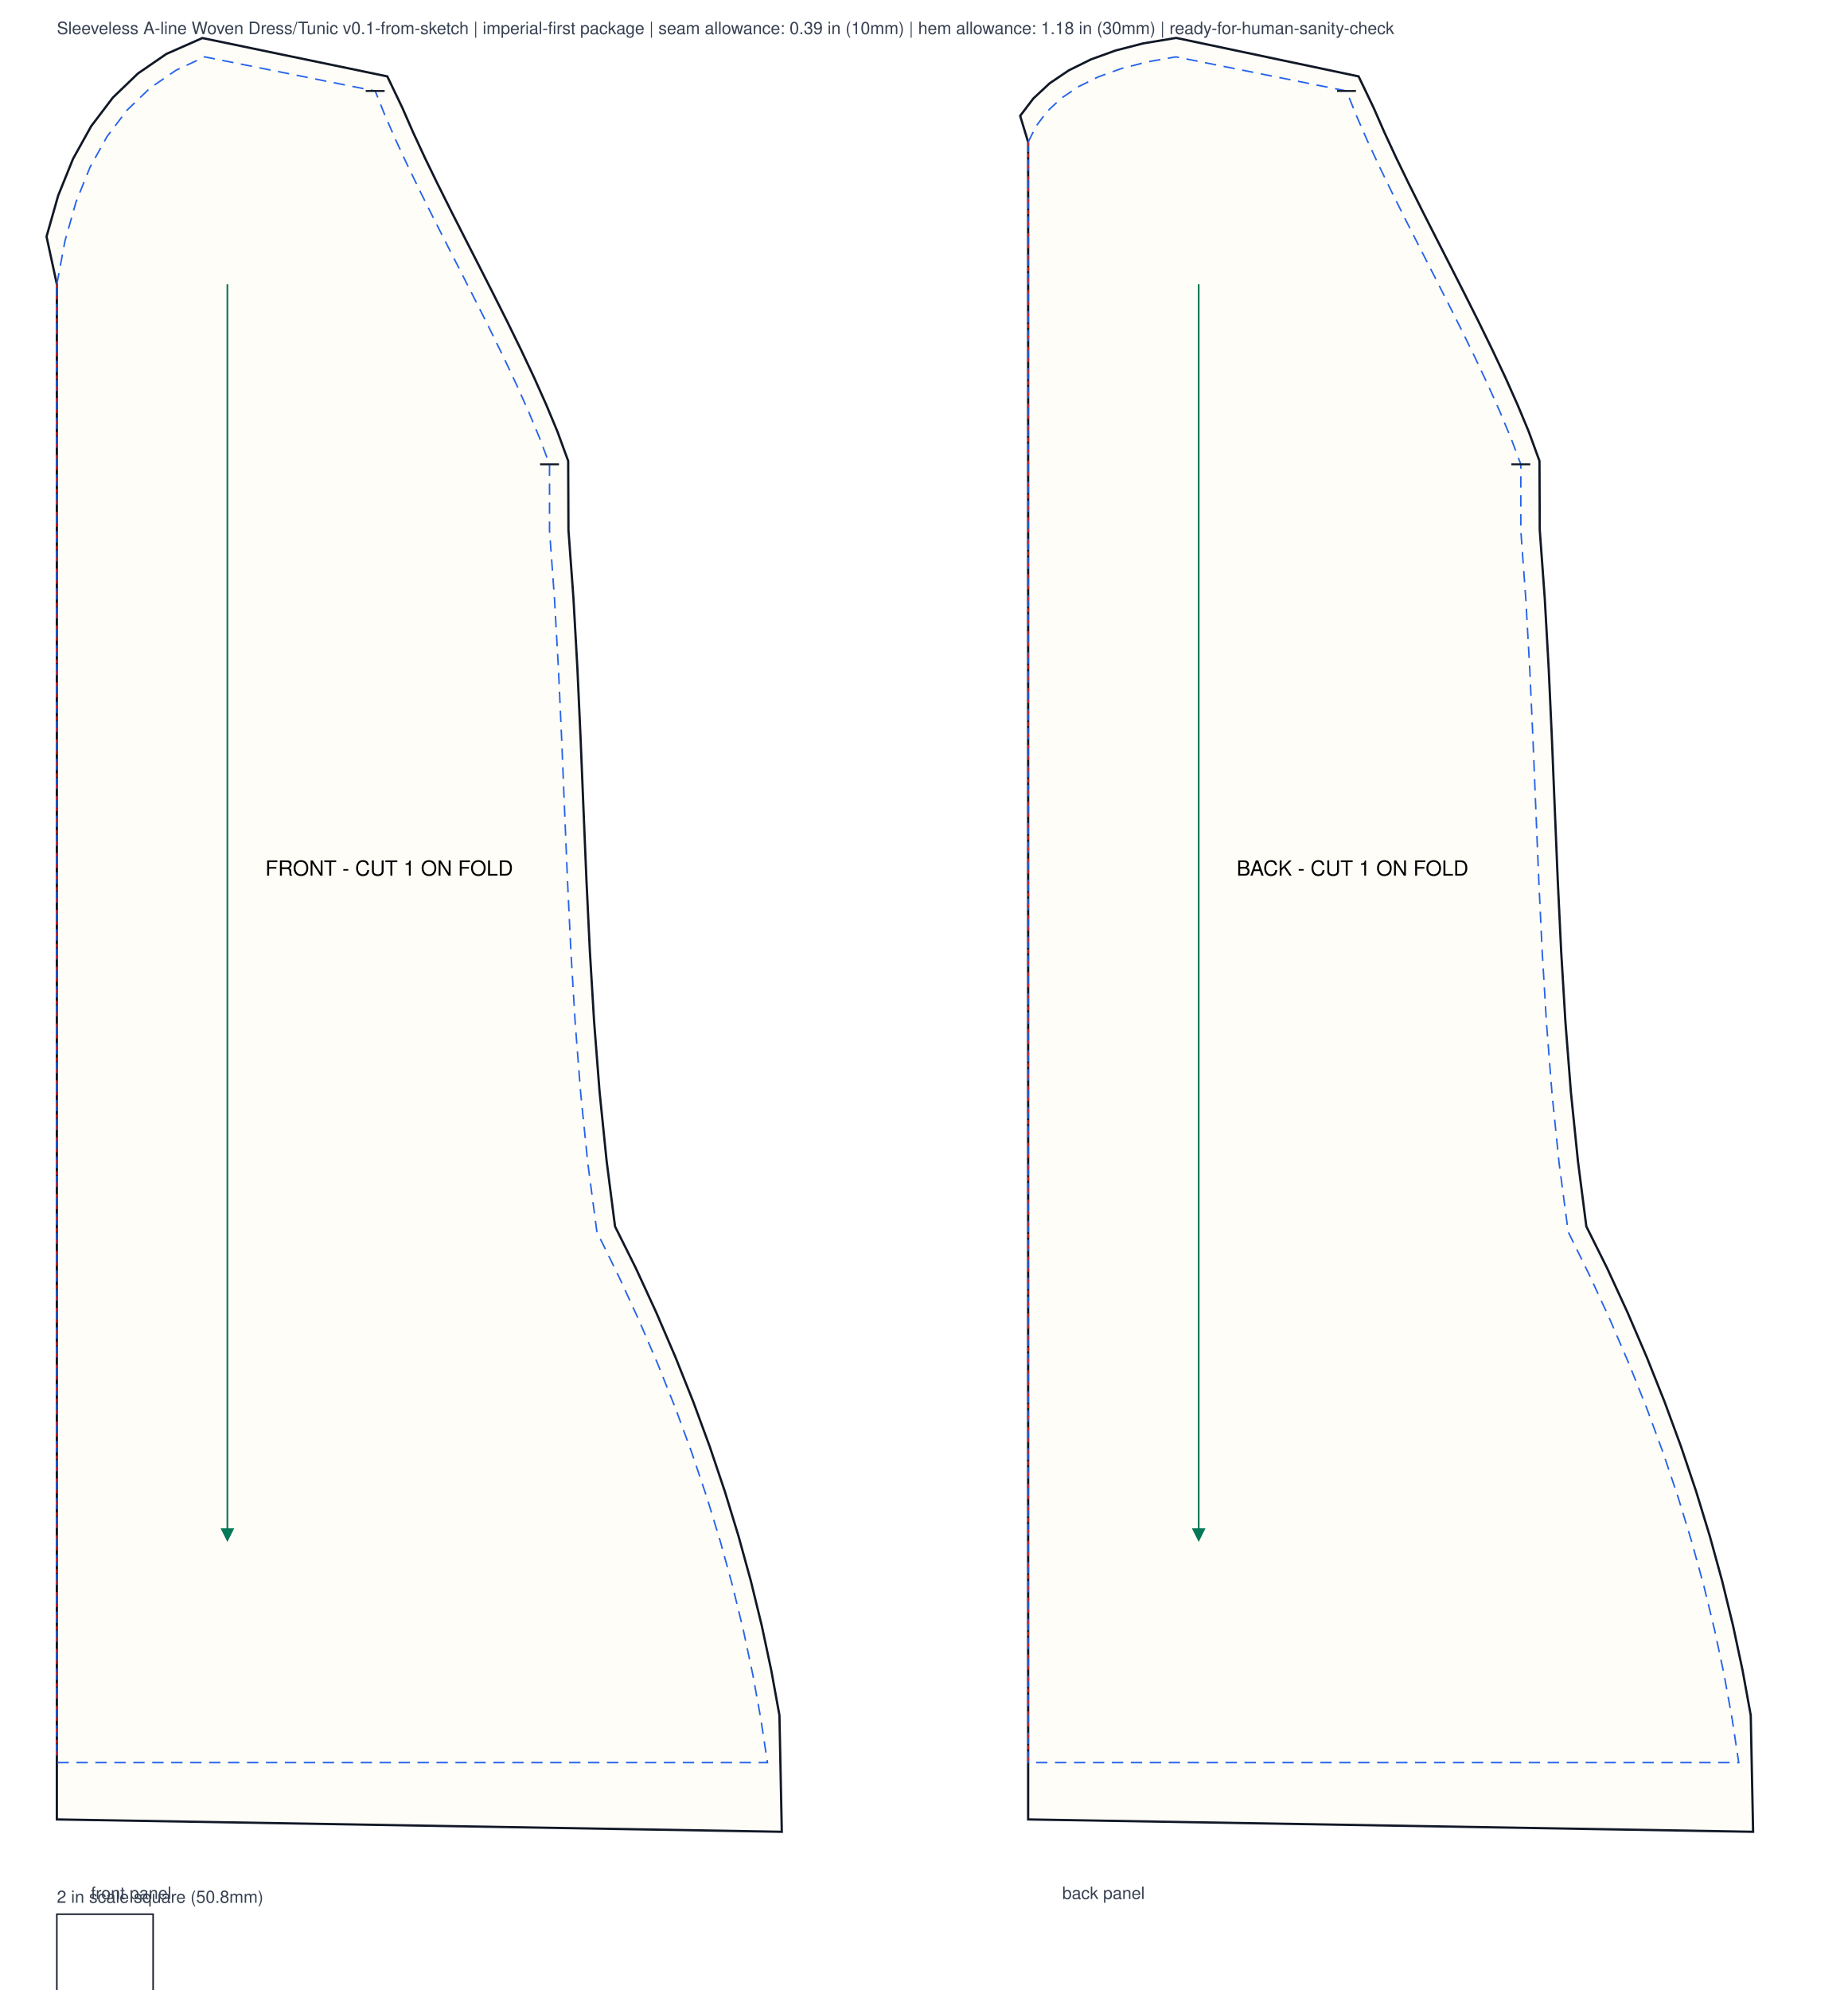
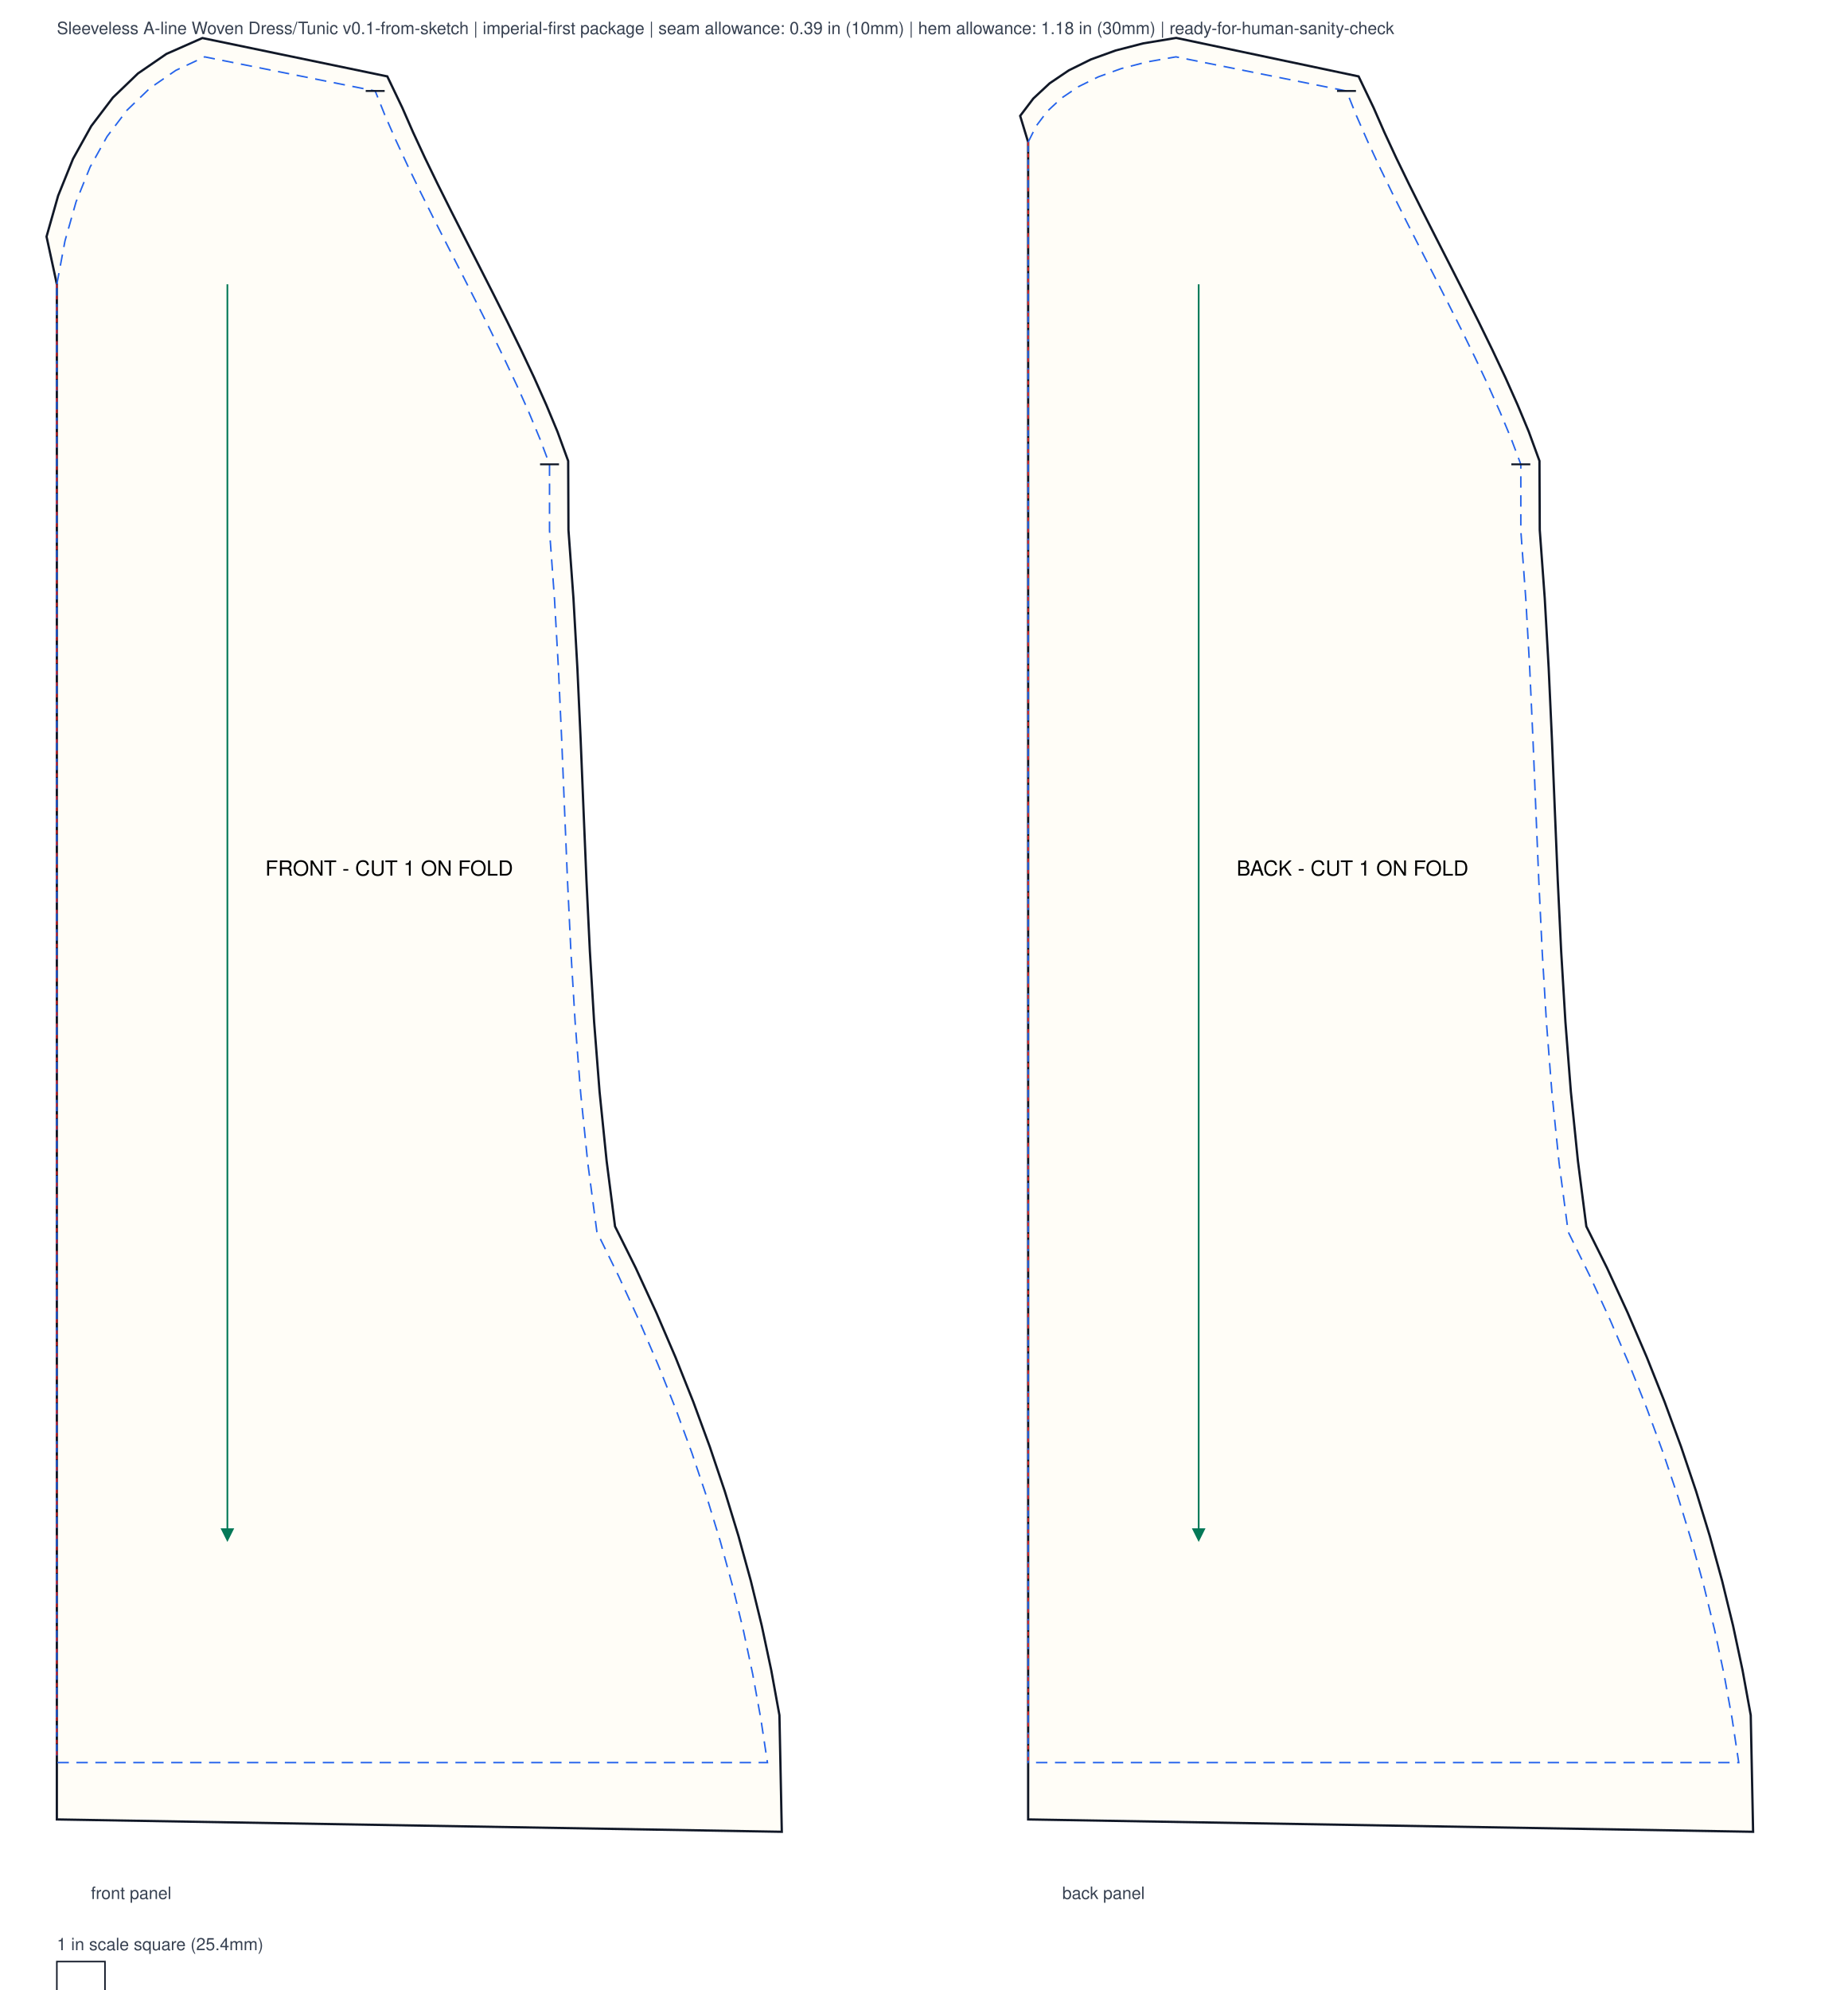
<svg xmlns="http://www.w3.org/2000/svg" width="975.16mm" height="1050mm" viewBox="-30 -30 975.16 1050">
  <style>
    .cut { fill: #fffdf7; stroke: #111827; stroke-width: 1.2; }
    .seam { fill: none; stroke: #2563eb; stroke-width: 0.8; stroke-dasharray: 6 4; }
    .fold { stroke: #dc2626; stroke-width: 0.8; stroke-dasharray: 2 4; }
    .grain { stroke: #047857; stroke-width: 0.9; marker-end: url(#arrow); }
    .notch { stroke: #111827; stroke-width: 1; }
    .label { font-family: Helvetica, Arial, sans-serif; font-size: 11px; letter-spacing: 0; }
    .caption, .info { font-family: Helvetica, Arial, sans-serif; font-size: 9px; letter-spacing: 0; fill: #374151; }
    .scale { fill: none; stroke: #111827; stroke-width: 0.8; }
  </style>
  <defs>
    <marker id="arrow" markerWidth="8" markerHeight="8" refX="4" refY="4" orient="auto">
      <path d="M 0 0 L 8 4 L 0 8 z" fill="#047857" />
    </marker>
  </defs>
  <text x="0" y="-12" class="info">Sleeveless A-line Woven Dress/Tunic v0.1-from-sketch | imperial-first package | seam allowance: 0.39 in (10mm) | hem allowance: 1.18 in (30mm) | ready-for-human-sanity-check</text>
-   <rect x="0" y="980" width="50.8" height="50.8" class="scale" />
-   <text x="0" y="974" class="caption">2 in scale square (50.8mm)</text>
+   <rect x="0" y="1005" width="25.4" height="25.4" class="scale" />
+   <text x="0" y="999" class="caption">1 in scale square (25.4mm)</text>
  <g id="front-half">
    <path d="M 0 120 L -5.44 94.84 L 0.68 73.26 L 8.53 53.82 L 18.15 36.53 L 29.58 21.48 L 42.82 8.75 L 57.82 -1.55 L 76.8 -9.93 L 174.39 10.31 L 182.31 26.85 L 187.99 39.81 L 194.24 53.28 L 200.98 67.15 L 208.08 81.36 L 215.43 95.82 L 222.91 110.46 L 230.4 125.19 L 237.81 139.94 L 245 154.65 L 251.88 169.24 L 258.31 183.65 L 264.21 197.81 L 269.84 213.21 L 269.99 249.64 L 272.62 285.64 L 274.7 322.53 L 276.4 359.73 L 277.93 397.11 L 279.49 434.55 L 281.29 471.94 L 283.53 509.15 L 286.41 546.06 L 290.13 582.56 L 294.57 617.1 L 305.5 639.03 L 316.36 662.6 L 326.49 686.17 L 335.9 709.75 L 344.57 733.35 L 352.52 756.94 L 359.74 780.54 L 366.24 804.16 L 372 827.77 L 377.03 851.39 L 381.33 875.03 L 382.58 936.52 L 0 930 Z" class="cut" />
    <path d="M 0 120 L 4.29 97.13 L 10.14 76.5 L 17.55 58.13 L 26.52 42 L 37.05 28.13 L 49.14 16.5 L 62.79 7.13 L 78 0 L 168 18 L 173.09 30.71 L 178.87 43.92 L 185.21 57.57 L 192.01 71.57 L 199.15 85.86 L 206.52 100.36 L 214 115 L 221.48 129.7 L 228.85 144.38 L 235.99 158.98 L 242.79 173.41 L 249.13 187.61 L 254.91 201.5 L 260 215 L 260 250 L 262.64 286.28 L 264.71 323.04 L 266.41 360.16 L 267.94 397.52 L 269.5 435 L 271.3 472.48 L 273.55 509.84 L 276.45 546.96 L 280.2 583.72 L 285 620 L 296.47 643.33 L 307.22 666.67 L 317.25 690 L 326.56 713.33 L 335.14 736.67 L 343 760 L 350.14 783.33 L 356.56 806.67 L 362.25 830 L 367.22 853.33 L 371.47 876.67 L 375 900 L 0 900 Z" class="seam" />
    <line x1="0" y1="120" x2="0" y2="900" class="fold" />
    <line x1="90" y1="120" x2="90" y2="780" class="grain" />
    <path d="M 163 18 L 173 18" class="notch" />
    <path d="M 255 215 L 265 215" class="notch" />
    <text x="110" y="432" class="label">FRONT - CUT 1 ON FOLD</text>
    <text x="18" y="972" class="caption">front panel</text>
  </g>
  <g id="back-half">
    <path d="M 512.58 45 L 508.37 31.14 L 515.3 21.99 L 523.91 13.97 L 534.08 7.1 L 545.71 1.35 L 558.77 -3.37 L 573.26 -7.1 L 590.7 -10 L 686.97 10.31 L 694.89 26.85 L 700.57 39.81 L 706.82 53.28 L 713.56 67.15 L 720.66 81.36 L 728.01 95.82 L 735.49 110.46 L 742.98 125.19 L 750.39 139.94 L 757.58 154.65 L 764.46 169.24 L 770.89 183.65 L 776.79 197.81 L 782.42 213.21 L 782.57 249.64 L 785.2 285.64 L 787.28 322.53 L 788.98 359.73 L 790.51 397.11 L 792.07 434.55 L 793.87 471.94 L 796.11 509.15 L 798.99 546.06 L 802.71 582.56 L 807.15 617.1 L 818.08 639.03 L 828.94 662.6 L 839.07 686.17 L 848.48 709.75 L 857.15 733.35 L 865.1 756.94 L 872.32 780.54 L 878.82 804.16 L 884.58 827.77 L 889.61 851.39 L 893.91 875.03 L 895.16 936.52 L 512.58 930 Z" class="cut" />
    <path d="M 512.58 45 L 516.87 36.42 L 522.72 28.69 L 530.13 21.8 L 539.1 15.75 L 549.63 10.55 L 561.72 6.19 L 575.37 2.67 L 590.58 0 L 680.58 18 L 685.67 30.71 L 691.45 43.92 L 697.79 57.57 L 704.59 71.57 L 711.73 85.86 L 719.1 100.36 L 726.58 115 L 734.06 129.7 L 741.43 144.38 L 748.57 158.98 L 755.37 173.41 L 761.71 187.61 L 767.49 201.5 L 772.58 215 L 772.58 250 L 775.22 286.28 L 777.29 323.04 L 778.99 360.16 L 780.52 397.52 L 782.08 435 L 783.88 472.48 L 786.13 509.84 L 789.03 546.96 L 792.78 583.72 L 797.58 620 L 809.05 643.33 L 819.8 666.67 L 829.83 690 L 839.14 713.33 L 847.72 736.67 L 855.58 760 L 862.72 783.33 L 869.14 806.67 L 874.83 830 L 879.8 853.33 L 884.05 876.67 L 887.58 900 L 512.58 900 Z" class="seam" />
    <line x1="512.58" y1="45" x2="512.58" y2="900" class="fold" />
    <line x1="602.58" y1="120" x2="602.58" y2="780" class="grain" />
    <path d="M 675.58 18 L 685.58 18" class="notch" />
    <path d="M 767.58 215 L 777.58 215" class="notch" />
    <text x="622.58" y="432" class="label">BACK - CUT 1 ON FOLD</text>
    <text x="530.58" y="972" class="caption">back panel</text>
  </g>
</svg>
